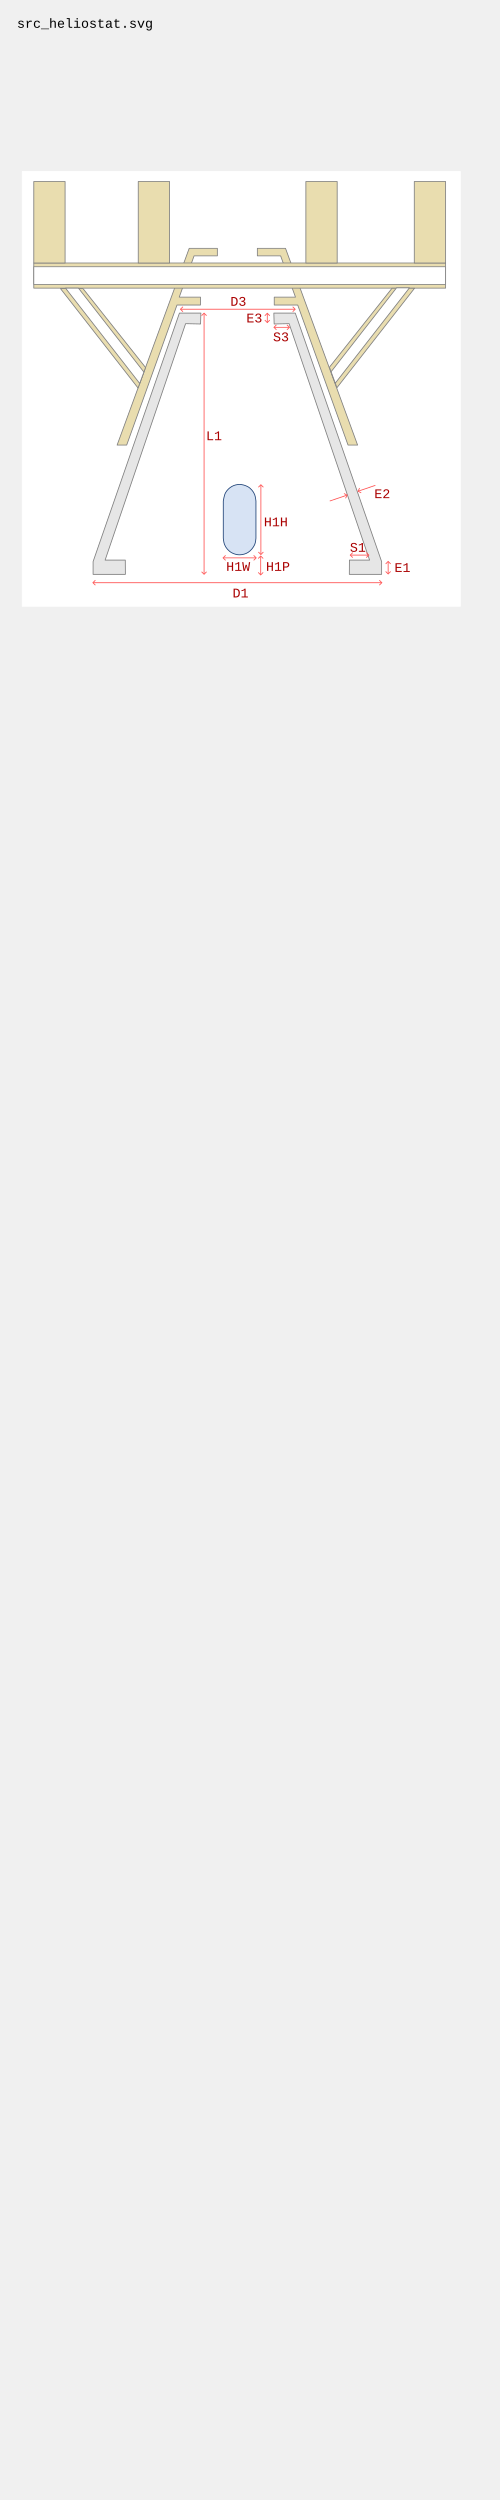
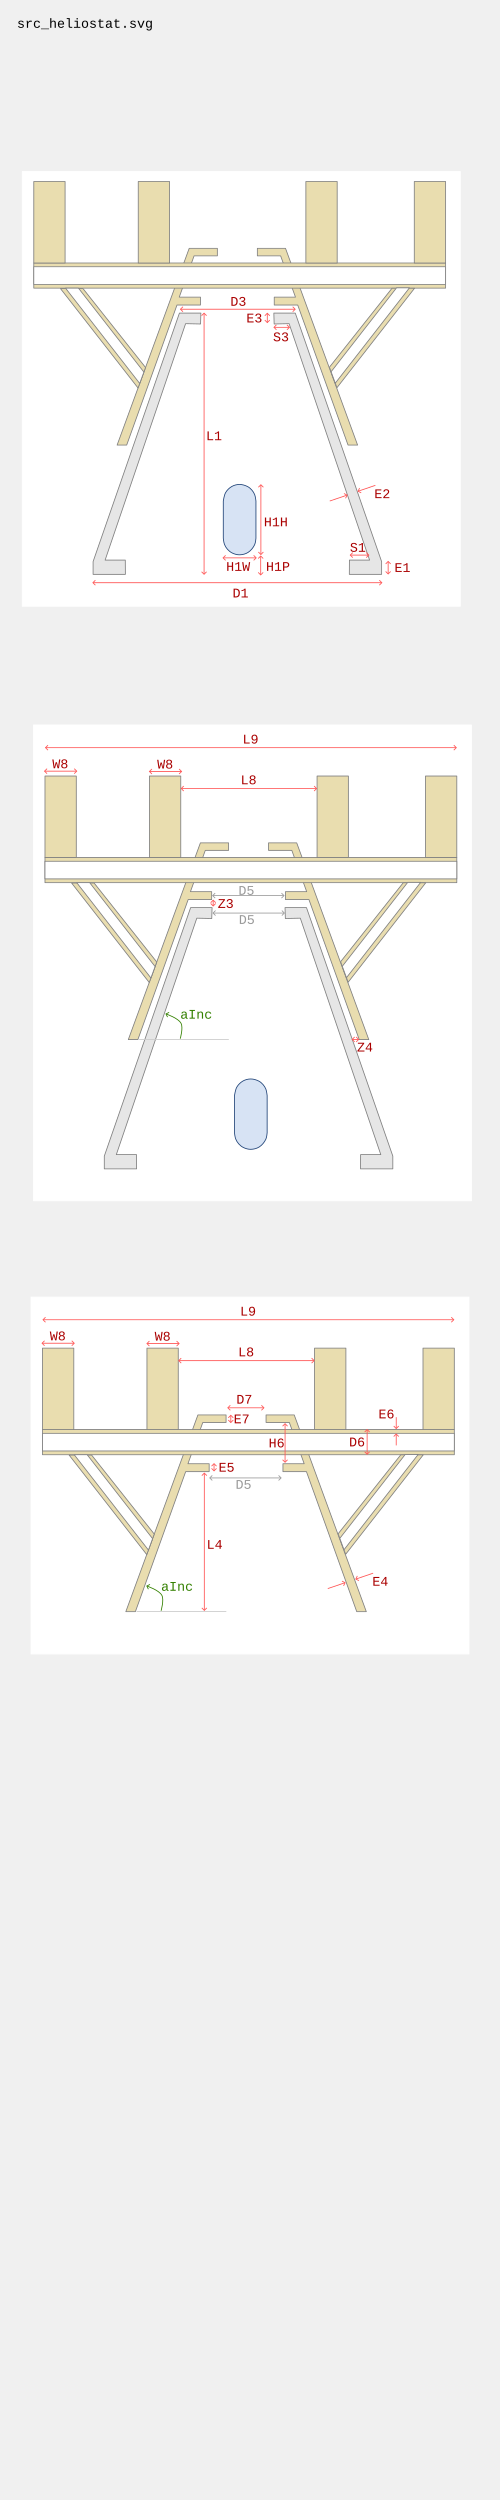
<svg xmlns="http://www.w3.org/2000/svg" width="600" height="3000" viewBox="0 0 158.75 793.75" version="1.1" id="svg1">
  <defs id="defs1">
+     <rect x="287.587" y="1805.842" width="39.231" height="27.968" id="rect20" />
+     <rect x="216.286" y="1208.206" width="48.099" height="22.616" id="rect19" />
    <rect x="289.23" y="473.981" width="60.522" height="38.861" id="rect17" />
    <rect x="289.867" y="467.61" width="56.699" height="20.386" id="rect16" />
    <rect x="329.366" y="611.588" width="37.587" height="31.854" id="rect15" />
    <rect x="407.089" y="775.953" width="56.699" height="35.676" id="rect14" />
    <rect x="356.123" y="761.937" width="53.514" height="33.765" id="rect13" />
    <rect x="352.3" y="775.316" width="40.773" height="31.854" id="rect12" />
    <rect x="206.411" y="763.211" width="63.07" height="53.514" id="rect11" />
    <rect x="481.626" y="598.847" width="42.047" height="33.765" id="rect10" />
    <rect x="273.941" y="754.93" width="57.336" height="32.491" id="rect9" />
    <marker style="overflow:visible" id="ArrowWide" refX="0" refY="0" orient="auto-start-reverse" markerWidth="1" markerHeight="1" viewBox="0 0 1 1" preserveAspectRatio="xMidYMid">
      <path style="fill:none;stroke:context-stroke;stroke-width:1;stroke-linecap:butt" d="M 3,-3 0,0 3,3" transform="rotate(180,0.125,0)" id="path8" />
    </marker>
    <rect x="20.386" y="19.112" width="286.682" height="64.981" id="rect1" />
    <marker style="overflow:visible" id="ArrowWide-4" refX="0" refY="0" orient="auto-start-reverse" markerWidth="1" markerHeight="1" viewBox="0 0 1 1" preserveAspectRatio="xMidYMid">
      <path style="fill:none;stroke:context-stroke;stroke-width:1;stroke-linecap:butt" d="M 3,-3 0,0 3,3" transform="rotate(180,0.125,0)" id="path8-7" />
    </marker>
    <marker style="overflow:visible" id="ArrowWide-4-1" refX="0" refY="0" orient="auto-start-reverse" markerWidth="1" markerHeight="1" viewBox="0 0 1 1" preserveAspectRatio="xMidYMid">
      <path style="fill:none;stroke:context-stroke;stroke-width:1;stroke-linecap:butt" d="M 3,-3 0,0 3,3" transform="rotate(180,0.125,0)" id="path8-7-0" />
    </marker>
    <marker style="overflow:visible" id="ArrowWide-4-5" refX="0" refY="0" orient="auto-start-reverse" markerWidth="1" markerHeight="1" viewBox="0 0 1 1" preserveAspectRatio="xMidYMid">
      <path style="fill:none;stroke:context-stroke;stroke-width:1;stroke-linecap:butt" d="M 3,-3 0,0 3,3" transform="rotate(180,0.125,0)" id="path8-7-5" />
    </marker>
    <marker style="overflow:visible" id="ArrowWide-4-5-3" refX="0" refY="0" orient="auto-start-reverse" markerWidth="1" markerHeight="1" viewBox="0 0 1 1" preserveAspectRatio="xMidYMid">
      <path style="fill:none;stroke:context-stroke;stroke-width:1;stroke-linecap:butt" d="M 3,-3 0,0 3,3" transform="rotate(180,0.125,0)" id="path8-7-5-7" />
    </marker>
    <marker style="overflow:visible" id="ArrowWide-4-5-4" refX="0" refY="0" orient="auto-start-reverse" markerWidth="1" markerHeight="1" viewBox="0 0 1 1" preserveAspectRatio="xMidYMid">
      <path style="fill:none;stroke:context-stroke;stroke-width:1;stroke-linecap:butt" d="M 3,-3 0,0 3,3" transform="rotate(180,0.125,0)" id="path8-7-5-4" />
    </marker>
    <marker style="overflow:visible" id="ArrowWide-4-5-3-8" refX="0" refY="0" orient="auto-start-reverse" markerWidth="1" markerHeight="1" viewBox="0 0 1 1" preserveAspectRatio="xMidYMid">
      <path style="fill:none;stroke:context-stroke;stroke-width:1;stroke-linecap:butt" d="M 3,-3 0,0 3,3" transform="rotate(180,0.125,0)" id="path8-7-5-7-4" />
    </marker>
    <marker style="overflow:visible" id="ArrowWide-6" refX="0" refY="0" orient="auto-start-reverse" markerWidth="1" markerHeight="1" viewBox="0 0 1 1" preserveAspectRatio="xMidYMid">
      <path style="fill:none;stroke:context-stroke;stroke-width:1;stroke-linecap:butt" d="M 3,-3 0,0 3,3" transform="rotate(180,0.125,0)" id="path8-8" />
    </marker>
    <marker style="overflow:visible" id="ArrowWide-5" refX="0" refY="0" orient="auto-start-reverse" markerWidth="1" markerHeight="1" viewBox="0 0 1 1" preserveAspectRatio="xMidYMid">
      <path style="fill:none;stroke:context-stroke;stroke-width:1;stroke-linecap:butt" d="M 3,-3 0,0 3,3" transform="rotate(180,0.125,0)" id="path8-0" />
    </marker>
    <marker style="overflow:visible" id="ArrowWide-4-1-2" refX="0" refY="0" orient="auto-start-reverse" markerWidth="1" markerHeight="1" viewBox="0 0 1 1" preserveAspectRatio="xMidYMid">
      <path style="fill:none;stroke:context-stroke;stroke-width:1;stroke-linecap:butt" d="M 3,-3 0,0 3,3" transform="rotate(180,0.125,0)" id="path8-7-0-7" />
    </marker>
    <rect x="407.089" y="775.953" width="56.699" height="35.676" id="rect14-1" />
    <marker style="overflow:visible" id="ArrowWide-4-9" refX="0" refY="0" orient="auto-start-reverse" markerWidth="1" markerHeight="1" viewBox="0 0 1 1" preserveAspectRatio="xMidYMid">
      <path style="fill:none;stroke:context-stroke;stroke-width:1;stroke-linecap:butt" d="M 3,-3 0,0 3,3" transform="rotate(180,0.125,0)" id="path8-7-1" />
    </marker>
    <rect x="273.941" y="754.929" width="57.336" height="32.491" id="rect9-7" />
+     <marker style="overflow:visible" id="ArrowWide-4-5-4-2" refX="0" refY="0" orient="auto-start-reverse" markerWidth="1" markerHeight="1" viewBox="0 0 1 1" preserveAspectRatio="xMidYMid">
+       <path style="fill:none;stroke:context-stroke;stroke-width:1;stroke-linecap:butt" d="M 3,-3 0,0 3,3" transform="rotate(180,0.125,0)" id="path8-7-5-4-6" />
+     </marker>
+     <marker style="overflow:visible" id="ArrowWide-4-5-3-8-8" refX="0" refY="0" orient="auto-start-reverse" markerWidth="1" markerHeight="1" viewBox="0 0 1 1" preserveAspectRatio="xMidYMid">
+       <path style="fill:none;stroke:context-stroke;stroke-width:1;stroke-linecap:butt" d="M 3,-3 0,0 3,3" transform="rotate(180,0.125,0)" id="path8-7-5-7-4-7" />
+     </marker>
+     <rect x="273.941" y="754.929" width="57.336" height="32.491" id="rect9-5" />
+     <rect x="481.626" y="598.847" width="42.047" height="33.765" id="rect10-9" />
+     <rect x="206.411" y="763.211" width="63.07" height="53.514" id="rect11-2" />
+     <rect x="352.3" y="775.316" width="40.773" height="31.854" id="rect12-2" />
+     <rect x="356.123" y="761.937" width="53.514" height="33.765" id="rect13-8" />
+     <rect x="407.089" y="775.953" width="56.699" height="35.676" id="rect14-3" />
+     <rect x="407.089" y="775.953" width="56.699" height="35.676" id="rect14-1-6" />
+     <rect x="273.941" y="754.929" width="57.336" height="32.491" id="rect9-7-9" />
+     <rect x="329.366" y="611.588" width="37.587" height="31.854" id="rect15-3" />
+     <rect x="289.867" y="467.61" width="56.699" height="20.386" id="rect16-1" />
+     <rect x="289.23" y="473.981" width="60.522" height="38.861" id="rect17-9" />
+     <rect x="273.941" y="754.929" width="57.336" height="32.491" id="rect9-7-8" />
+     <marker style="overflow:visible" id="ArrowWide-4-9-9" refX="0" refY="0" orient="auto-start-reverse" markerWidth="1" markerHeight="1" viewBox="0 0 1 1" preserveAspectRatio="xMidYMid">
+       <path style="fill:none;stroke:context-stroke;stroke-width:1;stroke-linecap:butt" d="M 3,-3 0,0 3,3" transform="rotate(180,0.125,0)" id="path8-7-1-2" />
+     </marker>
+     <marker style="overflow:visible" id="ArrowWide-4-9-9-8" refX="0" refY="0" orient="auto-start-reverse" markerWidth="1" markerHeight="1" viewBox="0 0 1 1" preserveAspectRatio="xMidYMid">
+       <path style="fill:none;stroke:context-stroke;stroke-width:1;stroke-linecap:butt" d="M 3,-3 0,0 3,3" transform="rotate(180,0.125,0)" id="path8-7-1-2-7" />
+     </marker>
+     <rect x="273.941" y="754.929" width="57.336" height="32.491" id="rect9-7-8-2" />
+     <marker style="overflow:visible" id="ArrowWide-61" refX="0" refY="0" orient="auto-start-reverse" markerWidth="1" markerHeight="1" viewBox="0 0 1 1" preserveAspectRatio="xMidYMid">
+       <path style="fill:none;stroke:context-stroke;stroke-width:1;stroke-linecap:butt" d="M 3,-3 0,0 3,3" transform="rotate(180,0.125,0)" id="path8-5" />
+     </marker>
+     <rect x="273.941" y="754.929" width="57.336" height="32.491" id="rect9-71" />
+     <marker style="overflow:visible" id="ArrowWide-61-7" refX="0" refY="0" orient="auto-start-reverse" markerWidth="1" markerHeight="1" viewBox="0 0 1 1" preserveAspectRatio="xMidYMid">
+       <path style="fill:none;stroke:context-stroke;stroke-width:1;stroke-linecap:butt" d="M 3,-3 0,0 3,3" transform="rotate(180,0.125,0)" id="path8-5-3" />
+     </marker>
+     <rect x="273.941" y="754.929" width="57.336" height="32.491" id="rect9-71-8" />
+     <marker style="overflow:visible" id="ArrowWide-61-7-8" refX="0" refY="0" orient="auto-start-reverse" markerWidth="1" markerHeight="1" viewBox="0 0 1 1" preserveAspectRatio="xMidYMid">
+       <path style="fill:none;stroke:context-stroke;stroke-width:1;stroke-linecap:butt" d="M 3,-3 0,0 3,3" transform="rotate(180,0.125,0)" id="path8-5-3-8" />
+     </marker>
+     <rect x="273.941" y="754.929" width="57.336" height="32.491" id="rect9-71-8-5" />
+     <marker style="overflow:visible" id="ArrowWide-61-7-8-4" refX="0" refY="0" orient="auto-start-reverse" markerWidth="1" markerHeight="1" viewBox="0 0 1 1" preserveAspectRatio="xMidYMid">
+       <path style="fill:none;stroke:context-stroke;stroke-width:1;stroke-linecap:butt" d="M 3,-3 0,0 3,3" transform="rotate(180,0.125,0)" id="path8-5-3-8-8" />
+     </marker>
+     <rect x="273.941" y="754.929" width="57.336" height="32.491" id="rect9-71-8-5-3" />
+     <marker style="overflow:visible" id="ArrowWide-4-5-3-8-8-5" refX="0" refY="0" orient="auto-start-reverse" markerWidth="1" markerHeight="1" viewBox="0 0 1 1" preserveAspectRatio="xMidYMid">
+       <path style="fill:none;stroke:context-stroke;stroke-width:1;stroke-linecap:butt" d="M 3,-3 0,0 3,3" transform="rotate(180,0.125,0)" id="path8-7-5-7-4-7-9" />
+     </marker>
+     <rect x="356.123" y="761.937" width="53.514" height="33.765" id="rect13-8-2" />
+     <rect x="407.089" y="775.953" width="56.699" height="35.676" id="rect14-1-6-1" />
+     <marker style="overflow:visible" id="ArrowWide-7" refX="0" refY="0" orient="auto-start-reverse" markerWidth="1" markerHeight="1" viewBox="0 0 1 1" preserveAspectRatio="xMidYMid">
+       <path style="fill:none;stroke:context-stroke;stroke-width:1;stroke-linecap:butt" d="M 3,-3 0,0 3,3" transform="rotate(180,0.125,0)" id="path8-85" />
+     </marker>
+     <rect x="216.286" y="1208.206" width="48.099" height="22.616" id="rect19-7" />
+     <rect x="273.941" y="754.929" width="57.336" height="32.491" id="rect9-7-8-5" />
+     <rect x="273.941" y="754.929" width="57.336" height="32.491" id="rect9-7-8-2-3" />
+     <marker style="overflow:visible" id="ArrowWide-61-8" refX="0" refY="0" orient="auto-start-reverse" markerWidth="1" markerHeight="1" viewBox="0 0 1 1" preserveAspectRatio="xMidYMid">
+       <path style="fill:none;stroke:context-stroke;stroke-width:1;stroke-linecap:butt" d="M 3,-3 0,0 3,3" transform="rotate(180,0.125,0)" id="path8-5-8" />
+     </marker>
+     <rect x="273.941" y="754.929" width="57.336" height="32.491" id="rect9-71-1" />
+     <marker style="overflow:visible" id="ArrowWide-61-7-89" refX="0" refY="0" orient="auto-start-reverse" markerWidth="1" markerHeight="1" viewBox="0 0 1 1" preserveAspectRatio="xMidYMid">
+       <path style="fill:none;stroke:context-stroke;stroke-width:1;stroke-linecap:butt" d="M 3,-3 0,0 3,3" transform="rotate(180,0.125,0)" id="path8-5-3-6" />
+     </marker>
+     <marker style="overflow:visible" id="ArrowWide-61-7-8-3" refX="0" refY="0" orient="auto-start-reverse" markerWidth="1" markerHeight="1" viewBox="0 0 1 1" preserveAspectRatio="xMidYMid">
+       <path style="fill:none;stroke:context-stroke;stroke-width:1;stroke-linecap:butt" d="M 3,-3 0,0 3,3" transform="rotate(180,0.125,0)" id="path8-5-3-8-3" />
+     </marker>
+     <rect x="273.941" y="754.929" width="57.336" height="32.491" id="rect9-71-8-8" />
+     <rect x="273.941" y="754.929" width="57.336" height="32.491" id="rect9-71-8-5-6" />
+     <marker style="overflow:visible" id="ArrowWide-61-7-8-4-0" refX="0" refY="0" orient="auto-start-reverse" markerWidth="1" markerHeight="1" viewBox="0 0 1 1" preserveAspectRatio="xMidYMid">
+       <path style="fill:none;stroke:context-stroke;stroke-width:1;stroke-linecap:butt" d="M 3,-3 0,0 3,3" transform="rotate(180,0.125,0)" id="path8-5-3-8-8-4" />
+     </marker>
+     <rect x="273.941" y="754.929" width="57.336" height="32.491" id="rect9-71-8-5-3-8" />
+     <marker style="overflow:visible" id="ArrowWide-4-5-3-8-8-5-6" refX="0" refY="0" orient="auto-start-reverse" markerWidth="1" markerHeight="1" viewBox="0 0 1 1" preserveAspectRatio="xMidYMid">
+       <path style="fill:none;stroke:context-stroke;stroke-width:1;stroke-linecap:butt" d="M 3,-3 0,0 3,3" transform="rotate(180,0.125,0)" id="path8-7-5-7-4-7-9-2" />
+     </marker>
+     <rect x="356.123" y="761.937" width="53.514" height="33.765" id="rect13-8-2-8" />
+     <marker style="overflow:visible" id="ArrowWide-4-5-3-8-8-5-62" refX="0" refY="0" orient="auto-start-reverse" markerWidth="1" markerHeight="1" viewBox="0 0 1 1" preserveAspectRatio="xMidYMid">
+       <path style="fill:none;stroke:context-stroke;stroke-width:1;stroke-linecap:butt" d="M 3,-3 0,0 3,3" transform="rotate(180,0.125,0)" id="path8-7-5-7-4-7-9-9" />
+     </marker>
+     <marker style="overflow:visible" id="ArrowWide-1" refX="0" refY="0" orient="auto-start-reverse" markerWidth="1" markerHeight="1" viewBox="0 0 1 1" preserveAspectRatio="xMidYMid">
+       <path style="fill:none;stroke:context-stroke;stroke-width:1;stroke-linecap:butt" d="M 3,-3 0,0 3,3" transform="rotate(180,0.125,0)" id="path8-03" />
+     </marker>
+     <marker style="overflow:visible" id="ArrowWide-5-4" refX="0" refY="0" orient="auto-start-reverse" markerWidth="1" markerHeight="1" viewBox="0 0 1 1" preserveAspectRatio="xMidYMid">
+       <path style="fill:none;stroke:context-stroke;stroke-width:1;stroke-linecap:butt" d="M 3,-3 0,0 3,3" transform="rotate(180,0.125,0)" id="path8-0-0" />
+     </marker>
+     <rect x="352.3" y="775.316" width="40.773" height="31.854" id="rect12-3" />
+     <marker style="overflow:visible" id="ArrowWide-4-5-3-8-8-5-62-5" refX="0" refY="0" orient="auto-start-reverse" markerWidth="1" markerHeight="1" viewBox="0 0 1 1" preserveAspectRatio="xMidYMid">
+       <path style="fill:none;stroke:context-stroke;stroke-width:1;stroke-linecap:butt" d="M 3,-3 0,0 3,3" transform="rotate(180,0.125,0)" id="path8-7-5-7-4-7-9-9-6" />
+     </marker>
+     <rect x="287.587" y="1805.842" width="39.231" height="27.968" id="rect20-2" />
+     <marker style="overflow:visible" id="ArrowWide-4-5-3-8-8-5-6-7" refX="0" refY="0" orient="auto-start-reverse" markerWidth="1" markerHeight="1" viewBox="0 0 1 1" preserveAspectRatio="xMidYMid">
+       <path style="fill:none;stroke:context-stroke;stroke-width:1;stroke-linecap:butt" d="M 3,-3 0,0 3,3" transform="rotate(180,0.125,0)" id="path8-7-5-7-4-7-9-2-2" />
+     </marker>
+     <marker style="overflow:visible" id="ArrowWide-4-5-3-8-8-5-6-7-2" refX="0" refY="0" orient="auto-start-reverse" markerWidth="1" markerHeight="1" viewBox="0 0 1 1" preserveAspectRatio="xMidYMid">
+       <path style="fill:none;stroke:context-stroke;stroke-width:1;stroke-linecap:butt" d="M 3,-3 0,0 3,3" transform="rotate(180,0.125,0)" id="path8-7-5-7-4-7-9-2-2-7" />
+     </marker>
+     <rect x="356.123" y="761.937" width="53.514" height="33.765" id="rect13-8-2-8-5" />
+     <marker style="overflow:visible" id="ArrowWide-4-5-3-8-8-5-62-7" refX="0" refY="0" orient="auto-start-reverse" markerWidth="1" markerHeight="1" viewBox="0 0 1 1" preserveAspectRatio="xMidYMid">
+       <path style="fill:none;stroke:context-stroke;stroke-width:1;stroke-linecap:butt" d="M 3,-3 0,0 3,3" transform="rotate(180,0.125,0)" id="path8-7-5-7-4-7-9-9-5" />
+     </marker>
+     <rect x="273.941" y="754.929" width="57.336" height="32.491" id="rect9-71-8-8-4" />
+     <rect x="273.941" y="754.929" width="57.336" height="32.491" id="rect9-7-8-22" />
+     <marker style="overflow:visible" id="ArrowWide-4-9-9-2" refX="0" refY="0" orient="auto-start-reverse" markerWidth="1" markerHeight="1" viewBox="0 0 1 1" preserveAspectRatio="xMidYMid">
+       <path style="fill:none;stroke:context-stroke;stroke-width:1;stroke-linecap:butt" d="M 3,-3 0,0 3,3" transform="rotate(180,0.125,0)" id="path8-7-1-2-0" />
+     </marker>
+     <rect x="273.941" y="754.929" width="57.336" height="32.491" id="rect9-7-8-22-8" />
+     <marker style="overflow:visible" id="ArrowWide-4-9-9-2-0" refX="0" refY="0" orient="auto-start-reverse" markerWidth="1" markerHeight="1" viewBox="0 0 1 1" preserveAspectRatio="xMidYMid">
+       <path style="fill:none;stroke:context-stroke;stroke-width:1;stroke-linecap:butt" d="M 3,-3 0,0 3,3" transform="rotate(180,0.125,0)" id="path8-7-1-2-0-4" />
+     </marker>
  </defs>
  <g id="layer1">
+     <rect style="fill:#ffffff;fill-opacity:1;stroke:#ffffff;stroke-width:0.265;stroke-linejoin:round" id="rect18-8-7" width="139.061" height="113.314" x="9.845" y="411.816" />
    <rect style="fill:#ffffff;fill-opacity:1;stroke:#ffffff;stroke-width:0.265;stroke-linejoin:round" id="rect18" width="139.061" height="138.049" x="7.079" y="54.444" />
    <path style="fill:#e6e6e6;stroke:#808080;stroke-width:0.265;stroke-linejoin:round" d="m 110.912,182.359 h 10.25 v -4.052 L 93.748,99.403 h -6.803 l 0.1,3.463 4.746,-0.109 25.555,75.071 h -6.405 z" id="path1-1" />
    <path style="fill:#e9ddaf;stroke:#808080;stroke-width:0.265;stroke-linejoin:round" d="m 113.534,141.306 h -3.032 L 94.53,96.848 h -7.456 v -2.503 h 6.741 l -4.715,-13.111 h -7.39 v -2.384 h 8.939 z" id="path2-2" />
    <text xml:space="preserve" transform="scale(0.2645833)" id="text1" style="font-size:16px;line-height:normal;font-family:'Liberation Mono';-inkscape-font-specification:'Liberation Mono';text-decoration-color:#000000;white-space:pre;shape-inside:url(#rect1);display:inline;fill:#000000;stroke-width:1;-inkscape-stroke:none;stop-color:#000000">
-       <tspan x="20.387" y="33.348" id="tspan3">src_heliostat.svg</tspan>
+       <tspan x="20.387" y="33.348" id="tspan15">src_heliostat.svg</tspan>
    </text>
    <path style="fill:#e6e6e6;stroke:#808080;stroke-width:0.265;stroke-linejoin:round" d="M 39.809,182.359 H 29.559 v -4.052 L 56.972,99.403 h 6.803 l -0.1,3.463 -4.746,-0.109 -25.555,75.071 h 6.405 z" id="path1" />
    <path style="fill:#e9ddaf;stroke:#808080;stroke-width:0.265;stroke-linejoin:round" d="m 37.187,141.306 h 3.032 L 56.19,96.848 h 7.456 v -2.503 h -6.741 l 4.715,-13.111 h 7.39 v -2.384 h -8.939 z" id="path2" />
    <rect style="fill:#e9ddaf;stroke:#808080;stroke-width:0.265;stroke-linejoin:round" id="rect2" width="130.75" height="7.986" x="10.727" y="83.499" />
    <rect style="fill:#ffffff;stroke:#808080;stroke-width:0.265;stroke-linejoin:round" id="rect2-3" width="130.75" height="5.602" x="10.727" y="84.691" />
    <path style="fill:#e9ddaf;fill-opacity:1;stroke:#808080;stroke-width:0.265;stroke-linejoin:round" d="M 19.189,91.617 43.826,123.188 46.211,116.677 26.341,91.617 Z" id="path3" />
    <path style="fill:#ffffff;fill-opacity:1;stroke:#808080;stroke-width:0.265;stroke-linejoin:round" d="m 20.798,91.485 h 4.112 l 20.77,26.64 -1.328,3.623 z" id="path4" />
    <path style="fill:#e9ddaf;fill-opacity:1;stroke:#808080;stroke-width:0.265;stroke-linejoin:round" d="M 131.616,91.522 106.98,123.093 104.595,116.582 124.465,91.522 Z" id="path3-6" />
    <path style="fill:#ffffff;fill-opacity:1;stroke:#808080;stroke-width:0.265;stroke-linejoin:round" d="m 130.007,91.39 h -4.112 l -20.77,26.64 1.328,3.623 z" id="path4-0" />
    <path style="fill:#d7e3f4;fill-opacity:1;stroke:#214478;stroke-width:0.265;stroke-linejoin:round" d="m 81.263,159.085 c 0,0 -0.151,-1.397 -0.404,-2.041 -0.21,-0.535 -0.529,-1.032 -0.906,-1.462 -0.376,-0.43 -0.816,-0.825 -1.321,-1.085 -0.785,-0.404 -1.673,-0.68 -2.553,-0.684 -0.851,-0.004 -1.731,0.217 -2.474,0.639 -0.798,0.453 -1.501,1.141 -1.969,1.939 -0.469,0.801 -0.741,2.694 -0.741,2.694 v 11.794 c 0,0 0.129,1.326 0.364,1.94 0.22,0.575 0.55,1.117 0.956,1.575 0.429,0.483 0.945,0.91 1.523,1.19 0.724,0.351 1.539,0.584 2.341,0.568 0.934,-0.019 1.91,-0.261 2.698,-0.77 0.892,-0.577 1.607,-1.476 2.073,-2.441 0.304,-0.629 0.412,-2.061 0.412,-2.061 z" id="path6" />
    <circle style="fill:#ffffff;fill-opacity:1;stroke:#808080;stroke-width:0.265;stroke-linejoin:round" id="path5" cx="-30.537" cy="143.242" r="8.939" />
    <circle style="fill:#ffffff;fill-opacity:1;stroke:#808080;stroke-width:0.265;stroke-linejoin:round" id="path5-8" cx="-30.537" cy="163.237" r="8.939" />
    <rect style="fill:#e9ddaf;fill-opacity:1;stroke:#808080;stroke-width:0.265;stroke-linejoin:round" id="rect6" width="9.939" height="25.864" x="10.727" y="57.635" />
    <rect style="fill:#e9ddaf;fill-opacity:1;stroke:#808080;stroke-width:0.265;stroke-linejoin:round" id="rect6-9" width="9.939" height="25.864" x="43.894" y="57.635" />
    <rect style="fill:#e9ddaf;fill-opacity:1;stroke:#808080;stroke-width:0.265;stroke-linejoin:round" id="rect6-7" width="9.939" height="25.864" x="97.115" y="57.635" />
    <rect style="fill:#e9ddaf;fill-opacity:1;stroke:#808080;stroke-width:0.265;stroke-linejoin:round" id="rect6-93" width="9.939" height="25.864" x="131.538" y="57.635" />
    <path style="fill:#e9ddaf;fill-opacity:1;stroke:#ff5555;stroke-width:0.265;stroke-linejoin:round;marker-start:url(#ArrowWide);marker-end:url(#ArrowWide)" d="M 29.559,185.005 H 121.162" id="path7" />
    <path style="fill:#e9ddaf;fill-opacity:1;stroke:#ff5555;stroke-width:0.265;stroke-linejoin:round;marker-start:url(#ArrowWide-4);marker-end:url(#ArrowWide-4)" d="M 70.895,177.122 H 81.263" id="path7-0" />
    <path style="fill:#e9ddaf;fill-opacity:1;stroke:#ff5555;stroke-width:0.265;stroke-linejoin:round;marker-start:url(#ArrowWide-4-1);marker-end:url(#ArrowWide-4-1)" d="M 82.83,175.99 V 153.975" id="path7-0-0" />
    <path style="fill:#e9ddaf;fill-opacity:1;stroke:#ff5555;stroke-width:0.265;stroke-linejoin:round;marker-start:url(#ArrowWide-4-5);marker-end:url(#ArrowWide-4-5)" d="m 111.277,176.242 h 5.732" id="path7-0-5" />
    <path style="fill:#e9ddaf;fill-opacity:1;stroke:#ff5555;stroke-width:0.265;stroke-linejoin:round;marker-start:url(#ArrowWide-4-5-3);marker-end:url(#ArrowWide-4-5-3)" d="m 123.24,182.167 v -3.843" id="path7-0-5-5" />
    <path style="fill:#e9ddaf;fill-opacity:1;stroke:#ff5555;stroke-width:0.265;stroke-linejoin:round;marker-start:url(#ArrowWide-4-5-4);marker-end:url(#ArrowWide-4-5-4)" d="m 87.046,103.925 h 4.783" id="path7-0-5-8" />
    <path style="fill:#e9ddaf;fill-opacity:1;stroke:#ff5555;stroke-width:0.265;stroke-linejoin:round;marker-start:url(#ArrowWide-4-5-3-8);marker-end:url(#ArrowWide-4-5-3-8)" d="M 84.867,102.357 V 99.524" id="path7-0-5-5-9" />
    <path style="fill:#e9ddaf;fill-opacity:1;stroke:#ff5555;stroke-width:0.265;stroke-linejoin:round;marker-start:url(#ArrowWide-6);marker-end:url(#ArrowWide-6)" d="M 64.795,182.262 V 99.5" id="path7-6" />
    <path style="fill:#e9ddaf;fill-opacity:1;stroke:#ff5555;stroke-width:0.265;stroke-linejoin:round;marker-start:url(#ArrowWide)" d="m 113.737,155.946 5.447,-1.854" id="path9" />
    <path style="fill:#e9ddaf;fill-opacity:1;stroke:#ff5555;stroke-width:0.265;stroke-linejoin:round;marker-start:url(#ArrowWide-5)" d="m 110.146,157.217 -5.447,1.854" id="path9-7" />
-     <text xml:space="preserve" transform="matrix(0.2645833,0,0,0.2645833,1.348468,-13.82179)" id="text9" style="font-size:16px;line-height:normal;font-family:'Liberation Mono';-inkscape-font-specification:'Liberation Mono';text-decoration-color:#000000;white-space:pre;shape-inside:url(#rect9);fill:#aa0000;stroke-width:1;-inkscape-stroke:none;stop-color:#000000">
-       <tspan x="273.941" y="769.166" id="tspan4">D1</tspan>
-     </text>
-     <text xml:space="preserve" transform="matrix(0.2645833,0,0,0.2645833,-2.19126,19.38422)" id="text10" style="font-size:16px;line-height:normal;font-family:'Liberation Mono';-inkscape-font-specification:'Liberation Mono';text-decoration-color:#000000;white-space:pre;shape-inside:url(#rect10);fill:#aa0000;stroke-width:1;-inkscape-stroke:none;stop-color:#000000">
-       <tspan x="481.625" y="613.084" id="tspan5">E1</tspan>
-     </text>
-     <text xml:space="preserve" transform="matrix(0.2645833,0,0,0.2645833,10.78774,-65.92985)" id="text11" style="font-size:16px;line-height:normal;font-family:'Liberation Mono';-inkscape-font-specification:'Liberation Mono';text-decoration-color:#000000;white-space:pre;shape-inside:url(#rect11);fill:#aa0000;stroke-width:1;-inkscape-stroke:none;stop-color:#000000">
-       <tspan x="206.41" y="777.447" id="tspan6">L1</tspan>
-     </text>
-     <text xml:space="preserve" transform="matrix(0.2645833,0,0,0.2645833,25.62089,-50.73609)" id="text12" style="font-size:16px;line-height:normal;font-family:'Liberation Mono';-inkscape-font-specification:'Liberation Mono';text-decoration-color:#000000;white-space:pre;shape-inside:url(#rect12);fill:#aa0000;stroke-width:1;-inkscape-stroke:none;stop-color:#000000">
-       <tspan x="352.301" y="789.553" id="tspan7">E2</tspan>
-     </text>
-     <text xml:space="preserve" transform="matrix(0.2645833,0,0,0.2645833,-16.01305,-102.9892)" id="text13" style="font-size:16px;line-height:normal;font-family:'Liberation Mono';-inkscape-font-specification:'Liberation Mono';text-decoration-color:#000000;white-space:pre;shape-inside:url(#rect13);fill:#aa0000;stroke-width:1;-inkscape-stroke:none;stop-color:#000000">
-       <tspan x="356.123" y="776.174" id="tspan8">E3</tspan>
+     <text xml:space="preserve" transform="matrix(0.2645833,0,0,0.2645833,1.348468,-13.82179)" id="text9" style="font-size:16px;line-height:normal;font-family:'Liberation Mono';-inkscape-font-specification:'Liberation Mono';text-decoration-color:#000000;white-space:pre;shape-inside:url(#rect9);display:inline;fill:#aa0000;stroke-width:1;-inkscape-stroke:none;stop-color:#000000">
+       <tspan x="273.941" y="769.166" id="tspan16">D1</tspan>
+     </text>
+     <text xml:space="preserve" transform="matrix(0.2645833,0,0,0.2645833,-2.19126,19.38422)" id="text10" style="font-size:16px;line-height:normal;font-family:'Liberation Mono';-inkscape-font-specification:'Liberation Mono';text-decoration-color:#000000;white-space:pre;shape-inside:url(#rect10);display:inline;fill:#aa0000;stroke-width:1;-inkscape-stroke:none;stop-color:#000000">
+       <tspan x="481.625" y="613.084" id="tspan17">E1</tspan>
+     </text>
+     <text xml:space="preserve" transform="matrix(0.2645833,0,0,0.2645833,10.78774,-65.92985)" id="text11" style="font-size:16px;line-height:normal;font-family:'Liberation Mono';-inkscape-font-specification:'Liberation Mono';text-decoration-color:#000000;white-space:pre;shape-inside:url(#rect11);display:inline;fill:#aa0000;stroke-width:1;-inkscape-stroke:none;stop-color:#000000">
+       <tspan x="206.41" y="777.447" id="tspan18">L1</tspan>
+     </text>
+     <text xml:space="preserve" transform="matrix(0.2645833,0,0,0.2645833,25.62089,-50.73609)" id="text12" style="font-size:16px;line-height:normal;font-family:'Liberation Mono';-inkscape-font-specification:'Liberation Mono';text-decoration-color:#000000;white-space:pre;shape-inside:url(#rect12);display:inline;fill:#aa0000;stroke-width:1;-inkscape-stroke:none;stop-color:#000000">
+       <tspan x="352.301" y="789.553" id="tspan21">E2</tspan>
+     </text>
+     <text xml:space="preserve" transform="matrix(0.2645833,0,0,0.2645833,-16.01305,-102.9892)" id="text13" style="font-size:16px;line-height:normal;font-family:'Liberation Mono';-inkscape-font-specification:'Liberation Mono';text-decoration-color:#000000;white-space:pre;shape-inside:url(#rect13);display:inline;fill:#aa0000;stroke-width:1;-inkscape-stroke:none;stop-color:#000000">
+       <tspan x="356.123" y="776.174" id="tspan22">E3</tspan>
    </text>
    <path style="fill:#e9ddaf;fill-opacity:1;stroke:#ff5555;stroke-width:0.265;stroke-linejoin:round;marker-start:url(#ArrowWide-4-1-2);marker-end:url(#ArrowWide-4-1-2)" d="m 82.768,182.468 v -5.867" id="path7-0-0-1" />
-     <text xml:space="preserve" transform="matrix(0.2645833,0,0,0.2645833,3.371169,-33.88025)" id="text14" style="font-size:16px;line-height:normal;font-family:'Liberation Mono';-inkscape-font-specification:'Liberation Mono';text-decoration-color:#000000;white-space:pre;shape-inside:url(#rect14);fill:#aa0000;stroke-width:1;-inkscape-stroke:none;stop-color:#000000">
-       <tspan x="407.088" y="790.19" id="tspan9">S1</tspan>
+     <text xml:space="preserve" transform="matrix(0.2645833,0,0,0.2645833,3.371169,-33.88025)" id="text14" style="font-size:16px;line-height:normal;font-family:'Liberation Mono';-inkscape-font-specification:'Liberation Mono';text-decoration-color:#000000;white-space:pre;shape-inside:url(#rect14);display:inline;fill:#aa0000;stroke-width:1;-inkscape-stroke:none;stop-color:#000000">
+       <tspan x="407.088" y="790.19" id="tspan23">S1</tspan>
    </text>
    <text xml:space="preserve" transform="matrix(0.2645833,0,0,0.2645833,-21.02763,-100.7161)" id="text14-4" style="font-size:16px;line-height:normal;font-family:'Liberation Mono';-inkscape-font-specification:'Liberation Mono';text-decoration-color:#000000;white-space:pre;shape-inside:url(#rect14-1);display:inline;fill:#aa0000;stroke-width:1;-inkscape-stroke:none;stop-color:#000000">
-       <tspan x="407.088" y="790.19" id="tspan10">S3</tspan>
+       <tspan x="407.088" y="790.19" id="tspan24">S3</tspan>
    </text>
    <path style="fill:#e9ddaf;fill-opacity:1;stroke:#ff5555;stroke-width:0.265;stroke-linejoin:round;marker-start:url(#ArrowWide-4-9);marker-end:url(#ArrowWide-4-9)" d="M 57.365,98.182 H 93.656" id="path7-0-1" />
    <text xml:space="preserve" transform="matrix(0.2645833,0,0,0.2645833,0.6565862,-106.4175)" id="text9-7" style="font-size:16px;line-height:normal;font-family:'Liberation Mono';-inkscape-font-specification:'Liberation Mono';text-decoration-color:#000000;white-space:pre;shape-inside:url(#rect9-7);display:inline;fill:#aa0000;stroke-width:1;-inkscape-stroke:none;stop-color:#000000">
-       <tspan x="273.941" y="769.166" id="tspan11">D3</tspan>
-     </text>
-     <text xml:space="preserve" transform="matrix(0.2645833,0,0,0.2645833,-3.371169,1.517026)" id="text15" style="font-size:16px;line-height:normal;font-family:'Liberation Mono';-inkscape-font-specification:'Liberation Mono';text-decoration-color:#000000;white-space:pre;shape-inside:url(#rect15);fill:#aa0000;stroke-width:1;-inkscape-stroke:none;stop-color:#000000">
-       <tspan x="329.365" y="625.824" id="tspan12">H1H</tspan>
-     </text>
-     <text xml:space="preserve" transform="matrix(0.2645833,0,0,0.2645833,7.753689,53.77015)" id="text16" style="font-size:16px;line-height:normal;font-family:'Liberation Mono';-inkscape-font-specification:'Liberation Mono';text-decoration-color:#000000;white-space:pre;shape-inside:url(#rect16);fill:#aa0000;stroke-width:1;-inkscape-stroke:none;stop-color:#000000">
-       <tspan x="289.867" y="481.846" id="tspan13">H1P</tspan>
-     </text>
-     <text xml:space="preserve" transform="matrix(0.2645833,0,0,0.2645833,-4.719637,52.08456)" id="text17" style="font-size:16px;line-height:normal;font-family:'Liberation Mono';-inkscape-font-specification:'Liberation Mono';text-decoration-color:#000000;white-space:pre;shape-inside:url(#rect17);fill:#aa0000;stroke-width:1;-inkscape-stroke:none;stop-color:#000000">
-       <tspan x="289.23" y="488.217" id="tspan14">H1W</tspan>
+       <tspan x="273.941" y="769.166" id="tspan25">D3</tspan>
+     </text>
+     <text xml:space="preserve" transform="matrix(0.2645833,0,0,0.2645833,-3.371169,1.517026)" id="text15" style="font-size:16px;line-height:normal;font-family:'Liberation Mono';-inkscape-font-specification:'Liberation Mono';text-decoration-color:#000000;white-space:pre;shape-inside:url(#rect15);display:inline;fill:#aa0000;stroke-width:1;-inkscape-stroke:none;stop-color:#000000">
+       <tspan x="329.365" y="625.824" id="tspan26">H1H</tspan>
+     </text>
+     <text xml:space="preserve" transform="matrix(0.2645833,0,0,0.2645833,7.753689,53.77015)" id="text16" style="font-size:16px;line-height:normal;font-family:'Liberation Mono';-inkscape-font-specification:'Liberation Mono';text-decoration-color:#000000;white-space:pre;shape-inside:url(#rect16);display:inline;fill:#aa0000;stroke-width:1;-inkscape-stroke:none;stop-color:#000000">
+       <tspan x="289.867" y="481.846" id="tspan27">H1P</tspan>
+     </text>
+     <text xml:space="preserve" transform="matrix(0.2645833,0,0,0.2645833,-4.719637,52.08456)" id="text17" style="font-size:16px;line-height:normal;font-family:'Liberation Mono';-inkscape-font-specification:'Liberation Mono';text-decoration-color:#000000;white-space:pre;shape-inside:url(#rect17);display:inline;fill:#aa0000;stroke-width:1;-inkscape-stroke:none;stop-color:#000000">
+       <tspan x="289.23" y="488.217" id="tspan28">H1W</tspan>
+     </text>
+     <rect style="fill:#ffffff;fill-opacity:1;stroke:#ffffff;stroke-width:0.265;stroke-linejoin:round" id="rect18-8" width="139.061" height="151.071" x="10.635" y="230.183" />
+     <path style="fill:#e9ddaf;fill-opacity:1;stroke:#999999;stroke-width:0.265;stroke-linejoin:round;marker-start:url(#ArrowWide-4-9-9-2);marker-end:url(#ArrowWide-4-9-9-2)" d="M 66.668,469.243 H 89.178" id="path7-0-1-9-9" />
+     <text xml:space="preserve" transform="matrix(0.2645833,0,0,0.2645833,2.297975,269.1939)" id="text9-7-5-0" style="font-size:16px;line-height:normal;font-family:'Liberation Mono';-inkscape-font-specification:'Liberation Mono';text-decoration-color:#000000;white-space:pre;shape-inside:url(#rect9-7-8-22);display:inline;fill:#999999;stroke-width:1;-inkscape-stroke:none;stop-color:#000000">
+       <tspan x="273.941" y="769.166" id="tspan29">D5</tspan>
+     </text>
+     <path style="fill:#e6e6e6;stroke:#808080;stroke-width:0.265;stroke-linejoin:round" d="m 114.468,371.119 h 10.25 v -4.052 l -27.414,-78.903 h -6.803 l 0.1,3.463 4.746,-0.109 25.555,75.071 h -6.405 z" id="path1-1-4" />
+     <path style="fill:#e9ddaf;stroke:#808080;stroke-width:0.265;stroke-linejoin:round" d="m 117.09,330.065 h -3.032 L 98.086,285.608 h -7.456 v -2.503 h 6.741 l -4.715,-13.111 h -7.39 v -2.384 h 8.939 z" id="path2-2-5" />
+     <path style="fill:#e6e6e6;stroke:#808080;stroke-width:0.265;stroke-linejoin:round" d="M 43.365,371.119 H 33.115 v -4.052 l 27.413,-78.903 h 6.803 l -0.1,3.463 -4.746,-0.109 -25.555,75.071 h 6.405 z" id="path13" />
+     <path style="fill:#e9ddaf;stroke:#808080;stroke-width:0.265;stroke-linejoin:round" d="m 40.743,330.065 h 3.032 l 15.971,-44.457 h 7.456 v -2.503 h -6.741 l 4.715,-13.111 h 7.39 v -2.384 h -8.939 z" id="path14" />
+     <rect style="fill:#e9ddaf;stroke:#808080;stroke-width:0.265;stroke-linejoin:round" id="rect2-0" width="130.75" height="7.986" x="14.283" y="272.259" />
+     <rect style="fill:#ffffff;stroke:#808080;stroke-width:0.265;stroke-linejoin:round" id="rect2-3-3" width="130.75" height="5.602" x="14.283" y="273.451" />
+     <path style="fill:#e9ddaf;fill-opacity:1;stroke:#808080;stroke-width:0.265;stroke-linejoin:round" d="m 22.745,280.377 24.636,31.571 2.386,-6.511 -19.871,-25.06 z" id="path15" />
+     <path style="fill:#ffffff;fill-opacity:1;stroke:#808080;stroke-width:0.265;stroke-linejoin:round" d="m 24.354,280.244 h 4.112 l 20.77,26.64 -1.328,3.623 z" id="path16" />
+     <path style="fill:#e9ddaf;fill-opacity:1;stroke:#808080;stroke-width:0.265;stroke-linejoin:round" d="m 135.172,280.282 -24.636,31.571 -2.386,-6.511 19.871,-25.06 z" id="path3-6-6" />
+     <path style="fill:#ffffff;fill-opacity:1;stroke:#808080;stroke-width:0.265;stroke-linejoin:round" d="m 133.563,280.15 h -4.112 l -20.77,26.64 1.328,3.623 z" id="path4-0-1" />
+     <path style="fill:#d7e3f4;fill-opacity:1;stroke:#214478;stroke-width:0.265;stroke-linejoin:round" d="m 84.819,347.845 c 0,0 -0.151,-1.397 -0.404,-2.041 -0.21,-0.535 -0.529,-1.032 -0.906,-1.462 -0.376,-0.43 -0.816,-0.825 -1.321,-1.085 -0.785,-0.404 -1.673,-0.68 -2.553,-0.684 -0.851,-0.004 -1.731,0.217 -2.474,0.639 -0.798,0.453 -1.501,1.141 -1.969,1.939 -0.469,0.801 -0.741,2.694 -0.741,2.694 v 11.794 c 0,0 0.129,1.326 0.364,1.94 0.22,0.575 0.55,1.117 0.956,1.575 0.429,0.483 0.945,0.91 1.523,1.19 0.724,0.351 1.539,0.584 2.341,0.568 0.934,-0.019 1.91,-0.261 2.698,-0.77 0.892,-0.577 1.607,-1.476 2.073,-2.441 0.304,-0.629 0.412,-2.061 0.412,-2.061 z" id="path17" />
+     <rect style="fill:#e9ddaf;fill-opacity:1;stroke:#808080;stroke-width:0.265;stroke-linejoin:round" id="rect6-0" width="9.939" height="25.864" x="14.283" y="246.395" />
+     <rect style="fill:#e9ddaf;fill-opacity:1;stroke:#808080;stroke-width:0.265;stroke-linejoin:round" id="rect6-9-6" width="9.939" height="25.864" x="47.45" y="246.395" />
+     <rect style="fill:#e9ddaf;fill-opacity:1;stroke:#808080;stroke-width:0.265;stroke-linejoin:round" id="rect6-7-3" width="9.939" height="25.864" x="100.671" y="246.395" />
+     <rect style="fill:#e9ddaf;fill-opacity:1;stroke:#808080;stroke-width:0.265;stroke-linejoin:round" id="rect6-93-2" width="9.939" height="25.864" x="135.094" y="246.395" />
+     <path style="fill:#e9ddaf;fill-opacity:1;stroke:#ff5555;stroke-width:0.265;stroke-linejoin:round;marker-start:url(#ArrowWide-4-5-4-2);marker-end:url(#ArrowWide-4-5-4-2)" d="m 111.876,330.021 h 1.93" id="path7-0-5-8-6" />
+     <path style="fill:#e9ddaf;fill-opacity:1;stroke:#ff5555;stroke-width:0.265;stroke-linejoin:round;marker-start:url(#ArrowWide-4-5-3-8-8);marker-end:url(#ArrowWide-4-5-3-8-8)" d="M 67.688,287.584 V 285.875" id="path7-0-5-5-9-5" />
+     <text xml:space="preserve" transform="matrix(0.2645833,0,0,0.2645833,-25.09897,82.90508)" id="text13-4" style="font-size:16px;line-height:normal;font-family:'Liberation Mono';-inkscape-font-specification:'Liberation Mono';text-decoration-color:#000000;white-space:pre;shape-inside:url(#rect13-8);display:inline;fill:#aa0000;stroke-width:1;-inkscape-stroke:none;stop-color:#000000">
+       <tspan x="356.123" y="776.174" id="tspan30">Z3</tspan>
+     </text>
+     <text xml:space="preserve" transform="matrix(0.2645833,0,0,0.2645833,5.620847,124.7895)" id="text14-4-7" style="font-size:16px;line-height:normal;font-family:'Liberation Mono';-inkscape-font-specification:'Liberation Mono';text-decoration-color:#000000;white-space:pre;shape-inside:url(#rect14-1-6);display:inline;fill:#aa0000;stroke-width:1;-inkscape-stroke:none;stop-color:#000000">
+       <tspan x="407.088" y="790.19" id="tspan31">Z4</tspan>
+     </text>
+     <path style="fill:#b3b3b3;stroke:#cccccc;stroke-width:0.265;stroke-linejoin:round" d="m 44.162,330.037 h 28.486" id="path10" />
+     <path style="fill:none;stroke:#338000;stroke-width:0.265;stroke-linejoin:round;marker-end:url(#ArrowWide)" d="m 57.226,329.785 c 0,0 1.007,-3.441 0.253,-4.888 -0.857,-1.645 -4.72,-2.95 -4.72,-2.95" id="path11" />
+     <text xml:space="preserve" transform="scale(0.2645833)" id="text18" style="font-size:16px;line-height:normal;font-family:'Liberation Mono';-inkscape-font-specification:'Liberation Mono';text-decoration-color:#000000;white-space:pre;shape-inside:url(#rect19);display:inline;fill:#338000;stroke-width:1;-inkscape-stroke:none;stop-color:#000000">
+       <tspan x="216.285" y="1222.441" id="tspan32">aInc</tspan>
+     </text>
+     <path style="fill:#e9ddaf;fill-opacity:1;stroke:#999999;stroke-width:0.265;stroke-linejoin:round;marker-start:url(#ArrowWide-4-9-9);marker-end:url(#ArrowWide-4-9-9)" d="M 67.704,289.895 H 90.214" id="path7-0-1-9" />
+     <text xml:space="preserve" transform="matrix(0.2645833,0,0,0.2645833,3.334007,89.84633)" id="text9-7-5" style="font-size:16px;line-height:normal;font-family:'Liberation Mono';-inkscape-font-specification:'Liberation Mono';text-decoration-color:#000000;white-space:pre;shape-inside:url(#rect9-7-8);display:inline;fill:#999999;stroke-width:1;-inkscape-stroke:none;stop-color:#000000">
+       <tspan x="273.941" y="769.166" id="tspan33">D5</tspan>
+     </text>
+     <path style="fill:#e9ddaf;fill-opacity:1;stroke:#999999;stroke-width:0.265;stroke-linejoin:round;marker-start:url(#ArrowWide-4-9-9-8);marker-end:url(#ArrowWide-4-9-9-8)" d="M 67.59,284.356 H 90.101" id="path7-0-1-9-2" />
+     <text xml:space="preserve" transform="matrix(0.2645833,0,0,0.2645833,3.220657,80.60356)" id="text9-7-5-6" style="font-size:16px;line-height:normal;font-family:'Liberation Mono';-inkscape-font-specification:'Liberation Mono';text-decoration-color:#000000;white-space:pre;shape-inside:url(#rect9-7-8-2);display:inline;fill:#999999;stroke-width:1;-inkscape-stroke:none;stop-color:#000000">
+       <tspan x="273.941" y="769.166" id="tspan34">D5</tspan>
+     </text>
+     <path style="fill:#e9ddaf;fill-opacity:1;stroke:#ff5555;stroke-width:0.265;stroke-linejoin:round;marker-start:url(#ArrowWide-61);marker-end:url(#ArrowWide-61)" d="M 14.511,237.382 H 144.805" id="path7-09" />
+     <text xml:space="preserve" transform="matrix(0.2645833,0,0,0.2645833,4.524207,32.56633)" id="text9-9" style="font-size:16px;line-height:normal;font-family:'Liberation Mono';-inkscape-font-specification:'Liberation Mono';text-decoration-color:#000000;white-space:pre;shape-inside:url(#rect9-71);display:inline;fill:#aa0000;stroke-width:1;-inkscape-stroke:none;stop-color:#000000">
+       <tspan x="273.941" y="769.166" id="tspan35">L9</tspan>
+     </text>
+     <path style="fill:#e9ddaf;fill-opacity:1;stroke:#ff5555;stroke-width:0.265;stroke-linejoin:round;marker-start:url(#ArrowWide-61-7);marker-end:url(#ArrowWide-61-7)" d="M 57.605,250.363 H 100.455" id="path7-09-3" />
+     <path style="fill:#e9ddaf;fill-opacity:1;stroke:#ff5555;stroke-width:0.265;stroke-linejoin:round;marker-start:url(#ArrowWide-61-7-8);marker-end:url(#ArrowWide-61-7-8)" d="M 14.21,244.846 H 24.295" id="path7-09-3-6" />
+     <text xml:space="preserve" transform="matrix(0.2645833,0,0,0.2645833,3.911176,45.49318)" id="text9-9-9" style="font-size:16px;line-height:normal;font-family:'Liberation Mono';-inkscape-font-specification:'Liberation Mono';text-decoration-color:#000000;white-space:pre;shape-inside:url(#rect9-71-8);display:inline;fill:#aa0000;stroke-width:1;-inkscape-stroke:none;stop-color:#000000">
+       <tspan x="273.941" y="769.166" id="tspan36">L8</tspan>
+     </text>
+     <text xml:space="preserve" transform="matrix(0.2645833,0,0,0.2645833,-55.87361,40.40885)" id="text9-9-9-1" style="font-size:16px;line-height:normal;font-family:'Liberation Mono';-inkscape-font-specification:'Liberation Mono';text-decoration-color:#000000;white-space:pre;shape-inside:url(#rect9-71-8-5);display:inline;fill:#aa0000;stroke-width:1;-inkscape-stroke:none;stop-color:#000000">
+       <tspan x="273.941" y="769.166" id="tspan37">W8</tspan>
+     </text>
+     <path style="fill:#e9ddaf;fill-opacity:1;stroke:#ff5555;stroke-width:0.265;stroke-linejoin:round;marker-start:url(#ArrowWide-61-7-8-4);marker-end:url(#ArrowWide-61-7-8-4)" d="M 47.503,244.947 H 57.588" id="path7-09-3-6-4" />
+     <text xml:space="preserve" transform="matrix(0.2645833,0,0,0.2645833,-22.58078,40.50938)" id="text9-9-9-1-4" style="font-size:16px;line-height:normal;font-family:'Liberation Mono';-inkscape-font-specification:'Liberation Mono';text-decoration-color:#000000;white-space:pre;shape-inside:url(#rect9-71-8-5-3);display:inline;fill:#aa0000;stroke-width:1;-inkscape-stroke:none;stop-color:#000000">
+       <tspan x="273.941" y="769.166" id="tspan38">W8</tspan>
+     </text>
+     <path style="fill:#e9ddaf;stroke:#808080;stroke-width:0.265;stroke-linejoin:round" d="m 116.299,511.699 h -3.032 L 97.295,467.242 h -7.456 v -2.503 h 6.741 l -4.715,-13.111 h -7.39 v -2.384 h 8.939 z" id="path2-2-5-6" />
+     <path style="fill:#e9ddaf;stroke:#808080;stroke-width:0.265;stroke-linejoin:round" d="m 39.952,511.699 h 3.032 l 15.971,-44.457 h 7.456 v -2.503 h -6.741 l 4.715,-13.111 h 7.39 v -2.384 h -8.939 z" id="path14-3" />
+     <rect style="fill:#e9ddaf;stroke:#808080;stroke-width:0.265;stroke-linejoin:round" id="rect2-0-0" width="130.75" height="7.986" x="13.492" y="453.892" />
+     <rect style="fill:#ffffff;stroke:#808080;stroke-width:0.265;stroke-linejoin:round" id="rect2-3-3-3" width="130.75" height="5.602" x="13.492" y="455.084" />
+     <text xml:space="preserve" transform="matrix(0.2645833,0,0,0.2645833,34.73095,-22.3368)" id="text19-5" style="font-size:16px;line-height:normal;font-family:'Liberation Mono';-inkscape-font-specification:'Liberation Mono';text-decoration-color:#000000;white-space:pre;shape-inside:url(#rect20-2);display:inline;fill:#aa0000;stroke-width:1;-inkscape-stroke:none;stop-color:#000000">
+       <tspan x="287.586" y="1820.078" id="tspan39">D6</tspan>
+     </text>
+     <path style="fill:#e9ddaf;fill-opacity:1;stroke:#ff5555;stroke-width:0.265;stroke-linejoin:round;marker-start:url(#ArrowWide-4-5-3-8-8-5-62-5);marker-end:url(#ArrowWide-4-5-3-8-8-5-62-5)" d="m 116.565,461.647 v -7.694" id="path7-0-5-5-9-5-9-1-0" />
+     <path style="fill:#e9ddaf;fill-opacity:1;stroke:#808080;stroke-width:0.265;stroke-linejoin:round" d="m 21.955,462.01 24.636,31.571 2.386,-6.511 -19.871,-25.06 z" id="path15-0" />
+     <path style="fill:#ffffff;fill-opacity:1;stroke:#808080;stroke-width:0.265;stroke-linejoin:round" d="m 23.564,461.878 h 4.112 l 20.77,26.64 -1.328,3.623 z" id="path16-9" />
+     <path style="fill:#e9ddaf;fill-opacity:1;stroke:#808080;stroke-width:0.265;stroke-linejoin:round" d="m 134.382,461.916 -24.636,31.571 -2.386,-6.511 19.871,-25.06 z" id="path3-6-6-2" />
+     <path style="fill:#ffffff;fill-opacity:1;stroke:#808080;stroke-width:0.265;stroke-linejoin:round" d="m 132.773,461.784 h -4.112 l -20.77,26.64 1.328,3.623 z" id="path4-0-1-5" />
+     <rect style="fill:#e9ddaf;fill-opacity:1;stroke:#808080;stroke-width:0.265;stroke-linejoin:round" id="rect6-0-0" width="9.939" height="25.864" x="13.492" y="428.029" />
+     <rect style="fill:#e9ddaf;fill-opacity:1;stroke:#808080;stroke-width:0.265;stroke-linejoin:round" id="rect6-9-6-5" width="9.939" height="25.864" x="46.659" y="428.029" />
+     <rect style="fill:#e9ddaf;fill-opacity:1;stroke:#808080;stroke-width:0.265;stroke-linejoin:round" id="rect6-7-3-9" width="9.939" height="25.864" x="99.88" y="428.029" />
+     <rect style="fill:#e9ddaf;fill-opacity:1;stroke:#808080;stroke-width:0.265;stroke-linejoin:round" id="rect6-93-2-4" width="9.939" height="25.864" x="134.303" y="428.029" />
+     <path style="fill:#e9ddaf;fill-opacity:1;stroke:#ff5555;stroke-width:0.265;stroke-linejoin:round;marker-start:url(#ArrowWide-4-5-3-8-8-5);marker-end:url(#ArrowWide-4-5-3-8-8-5)" d="m 67.956,466.939 v -2.155" id="path7-0-5-5-9-5-9" />
+     <text xml:space="preserve" transform="matrix(0.2645833,0,0,0.2645833,-24.83142,261.8929)" id="text13-4-2" style="font-size:16px;line-height:normal;font-family:'Liberation Mono';-inkscape-font-specification:'Liberation Mono';text-decoration-color:#000000;white-space:pre;shape-inside:url(#rect13-8-2);display:inline;fill:#aa0000;stroke-width:1;-inkscape-stroke:none;stop-color:#000000">
+       <tspan x="356.123" y="776.174" id="tspan40">E5</tspan>
+     </text>
+     <path style="fill:#b3b3b3;stroke:#cccccc;stroke-width:0.265;stroke-linejoin:round" d="M 43.372,511.671 H 71.858" id="path10-7" />
+     <path style="fill:none;stroke:#338000;stroke-width:0.265;stroke-linejoin:round;marker-end:url(#ArrowWide-7)" d="m 51.143,511.418 c 0,0 1.007,-3.441 0.253,-4.888 -0.857,-1.645 -4.72,-2.95 -4.72,-2.95" id="path11-5" />
+     <text xml:space="preserve" transform="matrix(0.2645833,0,0,0.2645833,-6.082453,181.6337)" id="text18-4" style="font-size:16px;line-height:normal;font-family:'Liberation Mono';-inkscape-font-specification:'Liberation Mono';text-decoration-color:#000000;white-space:pre;shape-inside:url(#rect19-7);display:inline;fill:#338000;stroke-width:1;-inkscape-stroke:none;stop-color:#000000">
+       <tspan x="216.285" y="1222.441" id="tspan41">aInc</tspan>
+     </text>
+     <path style="fill:#e9ddaf;fill-opacity:1;stroke:#ff5555;stroke-width:0.265;stroke-linejoin:round;marker-start:url(#ArrowWide-61-8);marker-end:url(#ArrowWide-61-8)" d="M 13.72,419.016 H 144.014" id="path7-09-8" />
+     <text xml:space="preserve" transform="matrix(0.2645833,0,0,0.2645833,3.73342,214.2001)" id="text9-9-0" style="font-size:16px;line-height:normal;font-family:'Liberation Mono';-inkscape-font-specification:'Liberation Mono';text-decoration-color:#000000;white-space:pre;shape-inside:url(#rect9-71-1);display:inline;fill:#aa0000;stroke-width:1;-inkscape-stroke:none;stop-color:#000000">
+       <tspan x="273.941" y="769.166" id="tspan42">L9</tspan>
+     </text>
+     <path style="fill:#e9ddaf;fill-opacity:1;stroke:#ff5555;stroke-width:0.265;stroke-linejoin:round;marker-start:url(#ArrowWide-61-7-89);marker-end:url(#ArrowWide-61-7-89)" d="m 56.814,431.997 h 42.85" id="path7-09-3-1" />
+     <path style="fill:#e9ddaf;fill-opacity:1;stroke:#ff5555;stroke-width:0.265;stroke-linejoin:round;marker-start:url(#ArrowWide-61-7-8-3);marker-end:url(#ArrowWide-61-7-8-3)" d="M 13.419,426.48 H 23.504" id="path7-09-3-6-0" />
+     <text xml:space="preserve" transform="matrix(0.2645833,0,0,0.2645833,3.120391,227.1269)" id="text9-9-9-5" style="font-size:16px;line-height:normal;font-family:'Liberation Mono';-inkscape-font-specification:'Liberation Mono';text-decoration-color:#000000;white-space:pre;shape-inside:url(#rect9-71-8-8);display:inline;fill:#aa0000;stroke-width:1;-inkscape-stroke:none;stop-color:#000000">
+       <tspan x="273.941" y="769.166" id="tspan43">L8</tspan>
+     </text>
+     <text xml:space="preserve" transform="matrix(0.2645833,0,0,0.2645833,-56.6644,222.0426)" id="text9-9-9-1-1" style="font-size:16px;line-height:normal;font-family:'Liberation Mono';-inkscape-font-specification:'Liberation Mono';text-decoration-color:#000000;white-space:pre;shape-inside:url(#rect9-71-8-5-6);display:inline;fill:#aa0000;stroke-width:1;-inkscape-stroke:none;stop-color:#000000">
+       <tspan x="273.941" y="769.166" id="tspan44">W8</tspan>
+     </text>
+     <path style="fill:#e9ddaf;fill-opacity:1;stroke:#ff5555;stroke-width:0.265;stroke-linejoin:round;marker-start:url(#ArrowWide-61-7-8-4-0);marker-end:url(#ArrowWide-61-7-8-4-0)" d="M 46.712,426.58 H 56.797" id="path7-09-3-6-4-8" />
+     <text xml:space="preserve" transform="matrix(0.2645833,0,0,0.2645833,-23.37157,222.1431)" id="text9-9-9-1-4-5" style="font-size:16px;line-height:normal;font-family:'Liberation Mono';-inkscape-font-specification:'Liberation Mono';text-decoration-color:#000000;white-space:pre;shape-inside:url(#rect9-71-8-5-3-8);display:inline;fill:#aa0000;stroke-width:1;-inkscape-stroke:none;stop-color:#000000">
+       <tspan x="273.941" y="769.166" id="tspan45">W8</tspan>
+     </text>
+     <path style="fill:#e9ddaf;fill-opacity:1;stroke:#ff5555;stroke-width:0.265;stroke-linejoin:round;marker-start:url(#ArrowWide-4-5-3-8-8-5-6);marker-end:url(#ArrowWide-4-5-3-8-8-5-6)" d="m 73.278,451.584 v -2.155" id="path7-0-5-5-9-5-9-8" />
+     <path style="fill:#e9ddaf;fill-opacity:1;stroke:#ff5555;stroke-width:0.265;stroke-linejoin:round;marker-start:url(#ArrowWide-4-5-3-8-8-5-6-7)" d="m 125.804,453.498 v -3.542" id="path7-0-5-5-9-5-9-8-9" />
+     <text xml:space="preserve" transform="matrix(0.2645833,0,0,0.2645833,-20.03787,246.5376)" id="text13-4-2-4" style="font-size:16px;line-height:normal;font-family:'Liberation Mono';-inkscape-font-specification:'Liberation Mono';text-decoration-color:#000000;white-space:pre;shape-inside:url(#rect13-8-2-8);display:inline;fill:#aa0000;stroke-width:1;-inkscape-stroke:none;stop-color:#000000">
+       <tspan x="356.123" y="776.174" id="tspan46">E7</tspan>
+     </text>
+     <path style="fill:#e9ddaf;fill-opacity:1;stroke:#ff5555;stroke-width:0.265;stroke-linejoin:round;marker-start:url(#ArrowWide-4-5-3-8-8-5-62);marker-end:url(#ArrowWide-4-5-3-8-8-5-62)" d="M 90.51,464.197 V 452.092" id="path7-0-5-5-9-5-9-1" />
+     <text xml:space="preserve" transform="matrix(0.2645833,0,0,0.2645833,9.195583,-22.02037)" id="text19" style="font-size:16px;line-height:normal;font-family:'Liberation Mono';-inkscape-font-specification:'Liberation Mono';text-decoration-color:#000000;white-space:pre;shape-inside:url(#rect20);display:inline;fill:#aa0000;stroke-width:1;-inkscape-stroke:none;stop-color:#000000">
+       <tspan x="287.586" y="1820.078" id="tspan47">H6</tspan>
+     </text>
+     <path style="fill:#e9ddaf;fill-opacity:1;stroke:#ff5555;stroke-width:0.265;stroke-linejoin:round;marker-start:url(#ArrowWide-1)" d="m 113.023,501.336 5.447,-1.854" id="path9-9" />
+     <path style="fill:#e9ddaf;fill-opacity:1;stroke:#ff5555;stroke-width:0.265;stroke-linejoin:round;marker-start:url(#ArrowWide-5-4)" d="m 109.515,502.523 -5.447,1.854" id="path9-7-6" />
+     <text xml:space="preserve" transform="matrix(0.2645833,0,0,0.2645833,24.99052,294.5703)" id="text12-9" style="font-size:16px;line-height:normal;font-family:'Liberation Mono';-inkscape-font-specification:'Liberation Mono';text-decoration-color:#000000;white-space:pre;shape-inside:url(#rect12-3);display:inline;fill:#aa0000;stroke-width:1;-inkscape-stroke:none;stop-color:#000000">
+       <tspan x="352.301" y="789.553" id="tspan48">E4</tspan>
+     </text>
+     <path style="fill:#e9ddaf;fill-opacity:1;stroke:#ff5555;stroke-width:0.265;stroke-linejoin:round;marker-start:url(#ArrowWide-4-5-3-8-8-5-6-7-2)" d="m 125.802,455.366 v 3.542" id="path7-0-5-5-9-5-9-8-9-3" />
+     <text xml:space="preserve" transform="matrix(0.2645833,0,0,0.2645833,25.93115,244.9726)" id="text13-4-2-4-1" style="font-size:16px;line-height:normal;font-family:'Liberation Mono';-inkscape-font-specification:'Liberation Mono';text-decoration-color:#000000;white-space:pre;shape-inside:url(#rect13-8-2-8-5);display:inline;fill:#aa0000;stroke-width:1;-inkscape-stroke:none;stop-color:#000000">
+       <tspan x="356.123" y="776.174" id="tspan49">E6</tspan>
+     </text>
+     <path style="fill:#e9ddaf;fill-opacity:1;stroke:#ff5555;stroke-width:0.265;stroke-linejoin:round;marker-start:url(#ArrowWide-4-5-3-8-8-5-62-7);marker-end:url(#ArrowWide-4-5-3-8-8-5-62-7)" d="M 64.873,511.231 V 467.781" id="path7-0-5-5-9-5-9-1-4" />
+     <text xml:space="preserve" transform="matrix(0.2645833,0,0,0.2645833,-6.881853,288.2446)" id="text9-9-9-5-6" style="font-size:16px;line-height:normal;font-family:'Liberation Mono';-inkscape-font-specification:'Liberation Mono';text-decoration-color:#000000;white-space:pre;shape-inside:url(#rect9-71-8-8-4);display:inline;fill:#aa0000;stroke-width:1;-inkscape-stroke:none;stop-color:#000000">
+       <tspan x="273.941" y="769.166" id="tspan50">L4</tspan>
+     </text>
+     <path style="fill:#e9ddaf;fill-opacity:1;stroke:#ff5555;stroke-width:0.265;stroke-linejoin:round;marker-start:url(#ArrowWide-4-9-9-2-0);marker-end:url(#ArrowWide-4-9-9-2-0)" d="M 72.395,446.975 H 83.728" id="path7-0-1-9-9-9" />
+     <text xml:space="preserve" transform="matrix(0.2645833,0,0,0.2645833,2.558441,242.1636)" id="text9-7-5-0-6" style="font-size:16px;line-height:normal;font-family:'Liberation Mono';-inkscape-font-specification:'Liberation Mono';text-decoration-color:#000000;white-space:pre;shape-inside:url(#rect9-7-8-22-8);display:inline;fill:#aa0000;stroke-width:1;-inkscape-stroke:none;stop-color:#000000">
+       <tspan x="273.941" y="769.166" id="tspan51">D7</tspan>
    </text>
  </g>
</svg>
